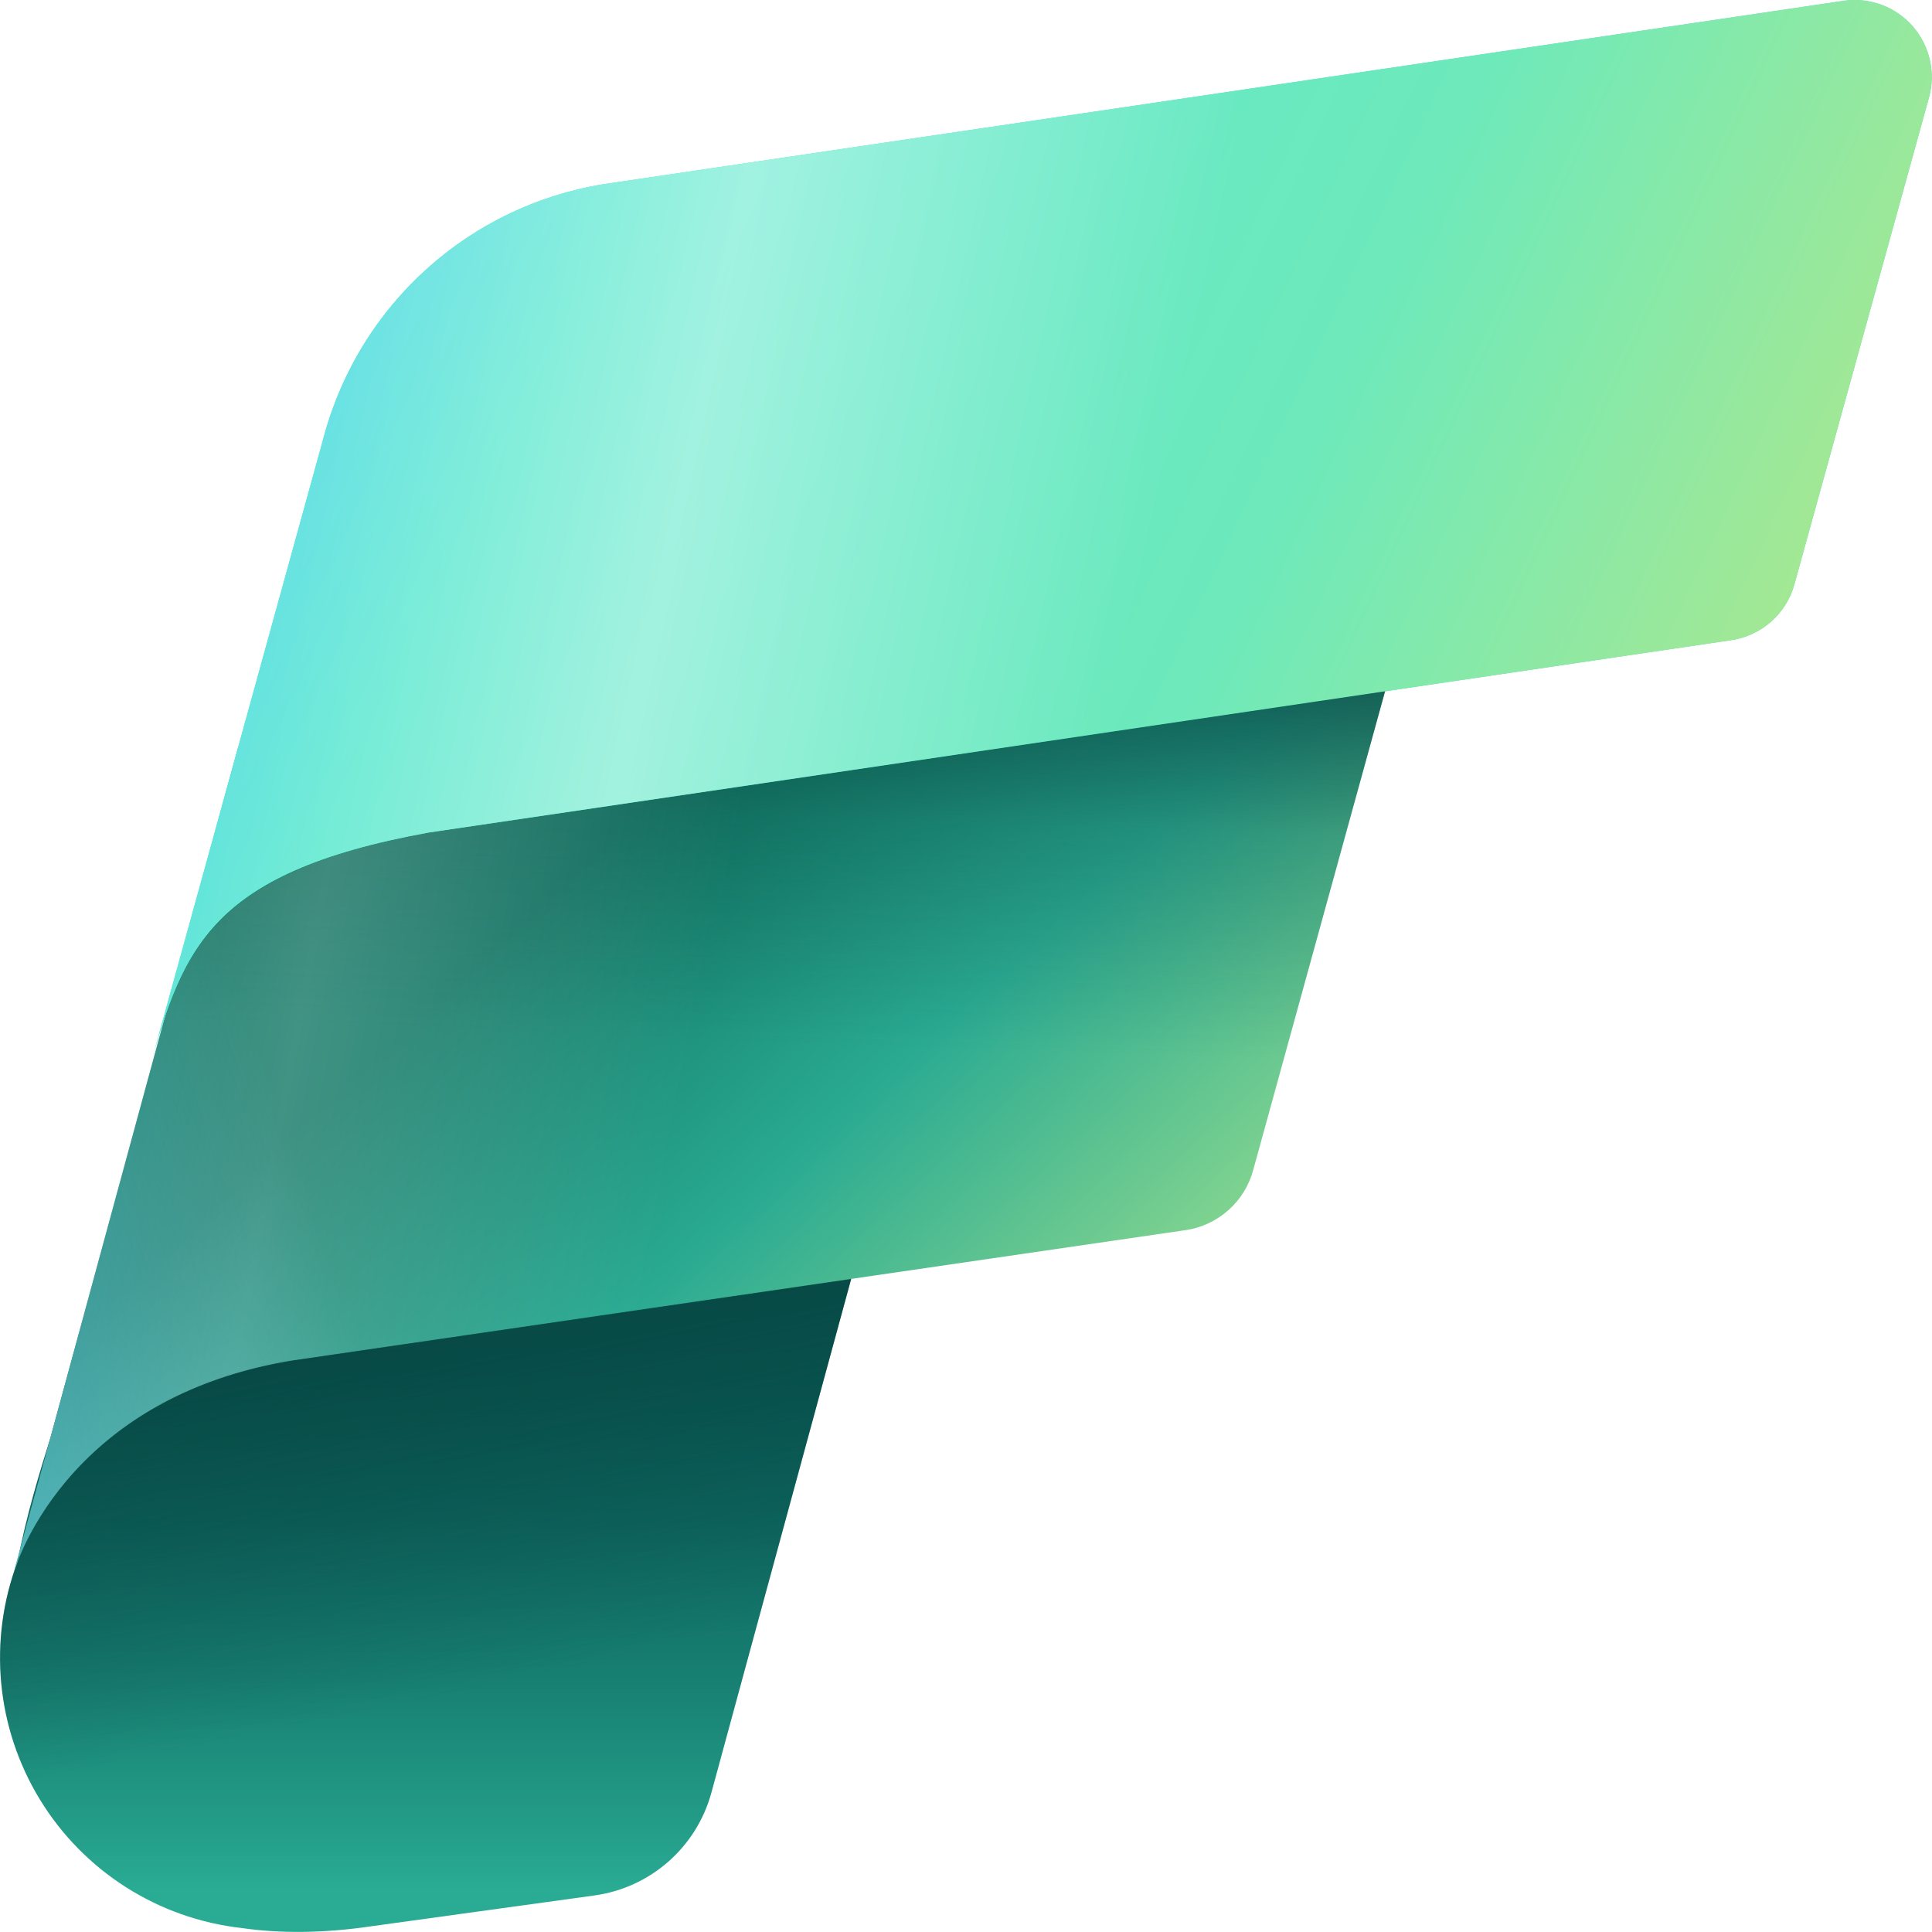
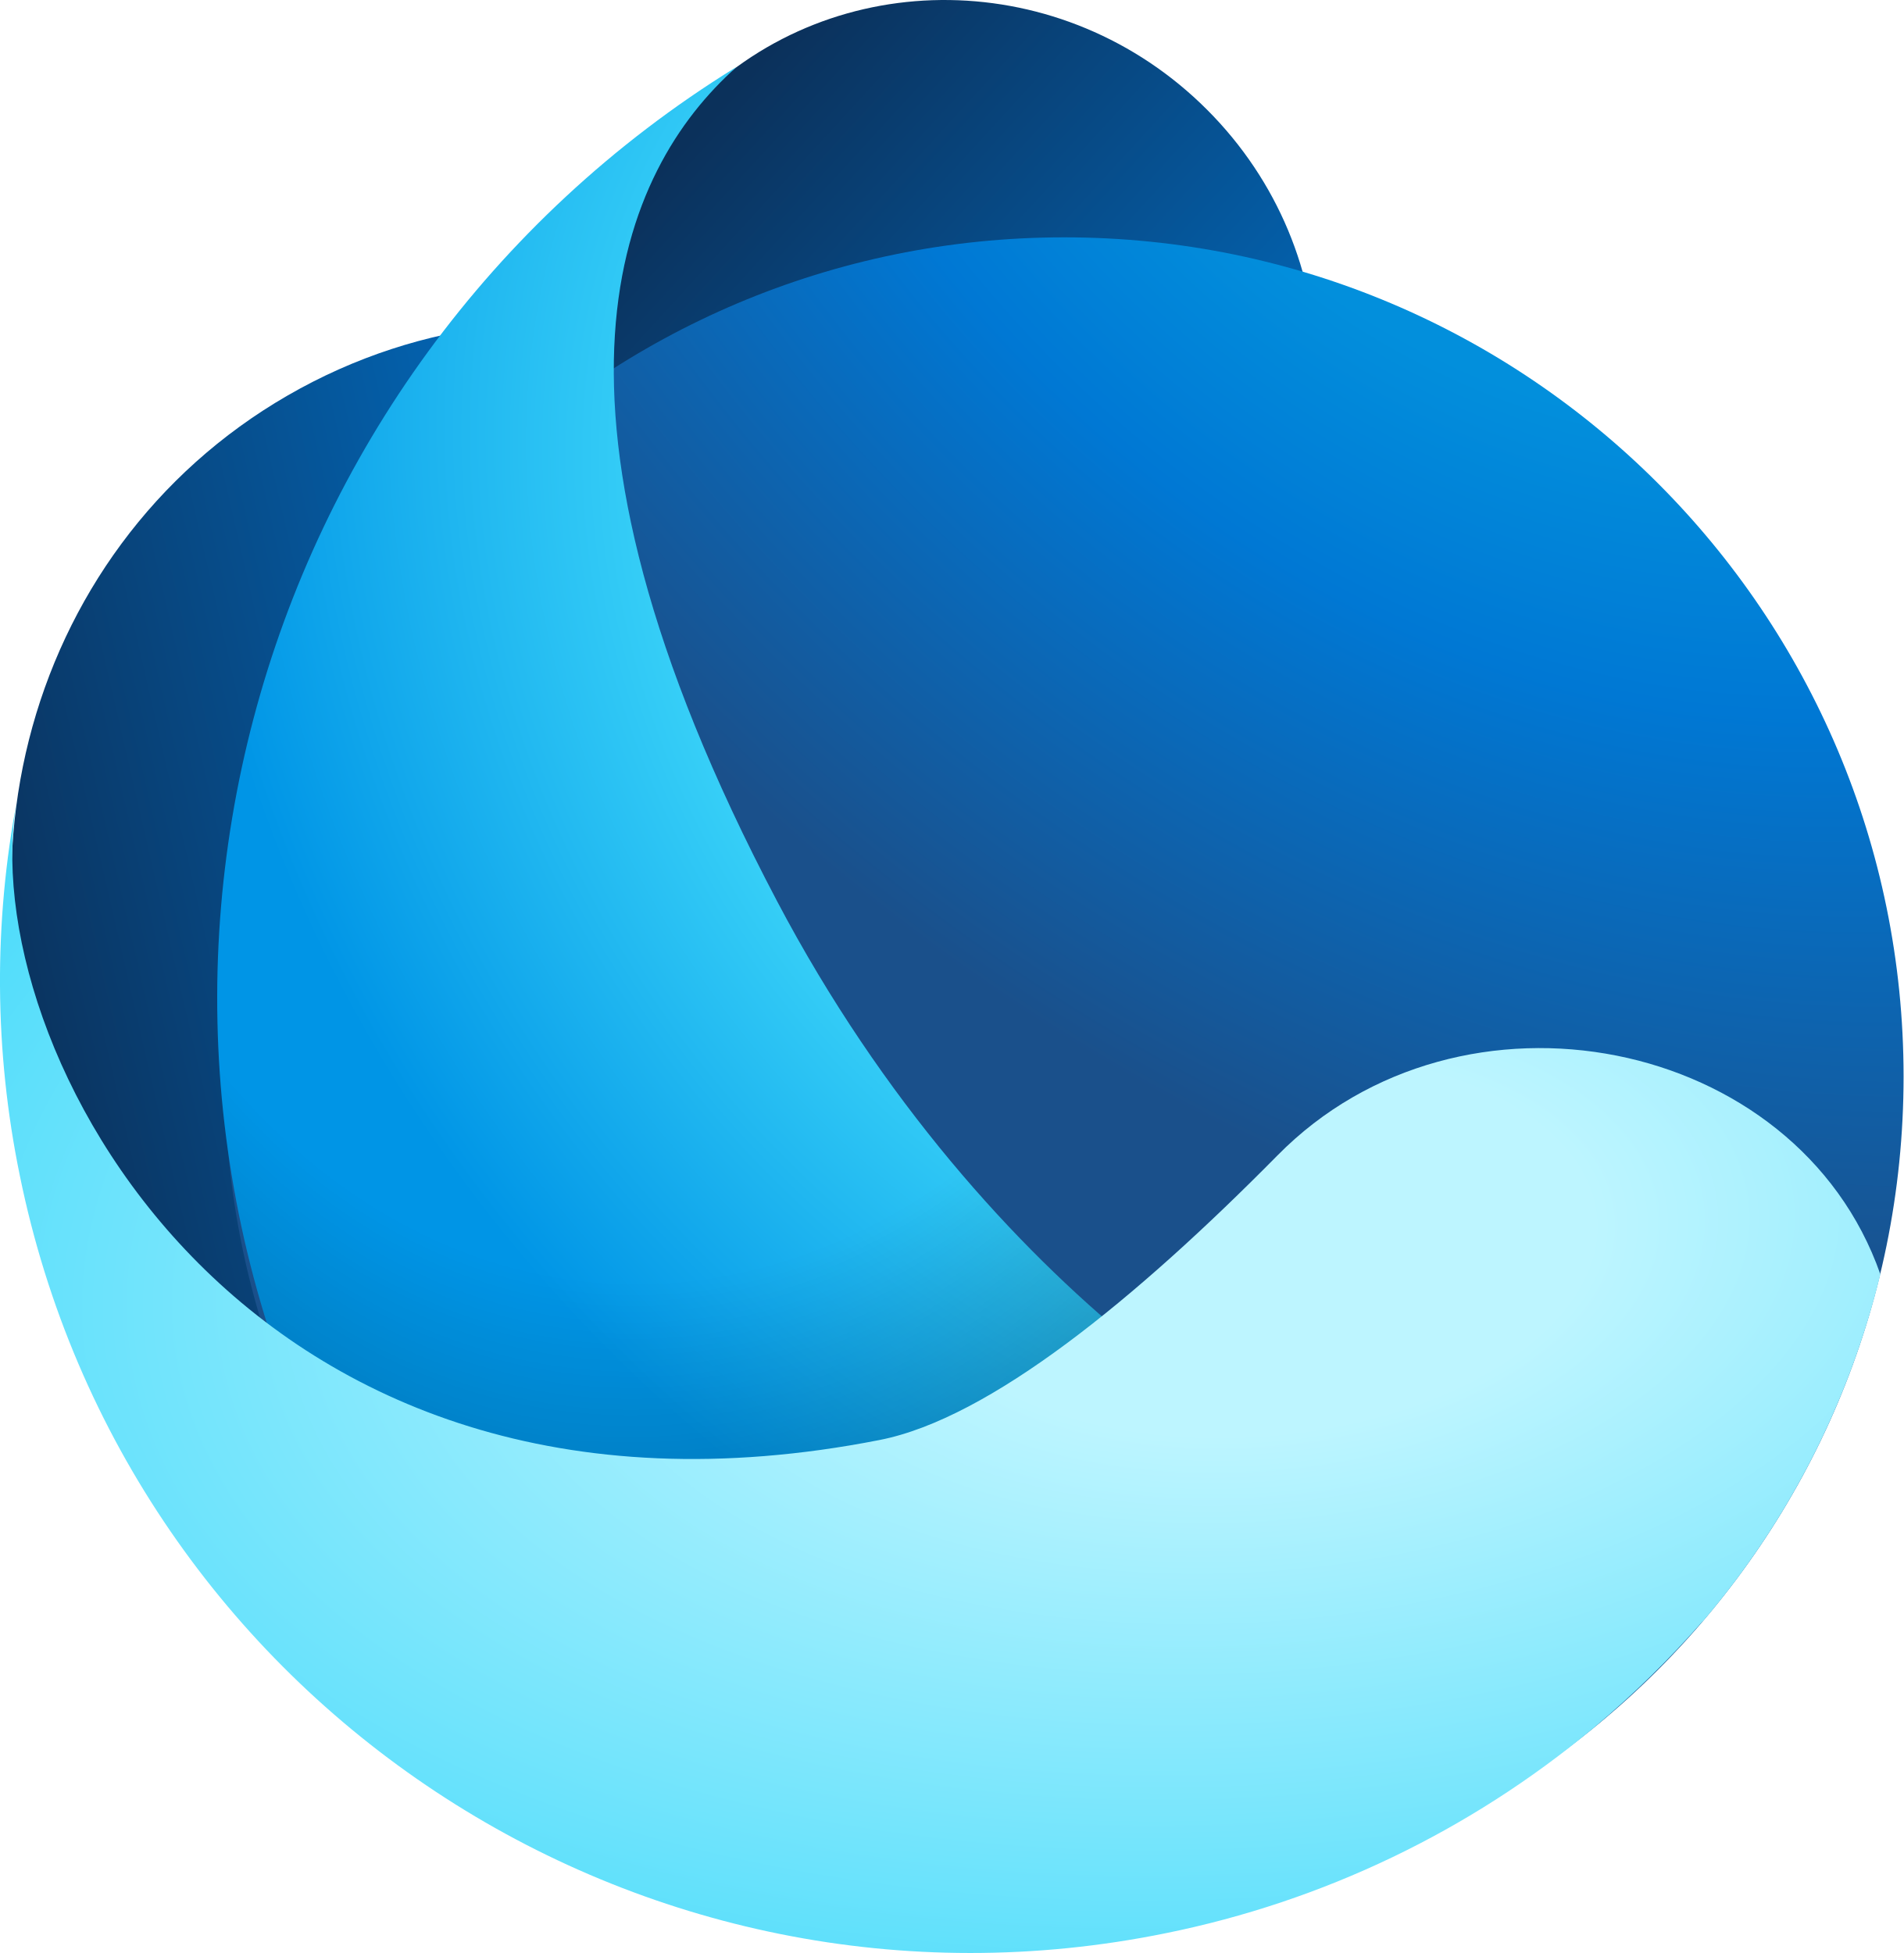
- <svg xmlns="http://www.w3.org/2000/svg" width="247.302mm" height="247.333mm" viewBox="0 0 247.302 247.333" version="1.1" id="svg5">
-   <defs id="defs2">
-     <linearGradient id="a" x1="4.132" x2="4.132" y1="14.996" y2="9.907" gradientUnits="userSpaceOnUse">
-       <stop offset=".056" stop-color="#2AAC94" id="stop842" />
-       <stop offset=".155" stop-color="#239C87" id="stop844" />
-       <stop offset=".372" stop-color="#177E71" id="stop846" />
-       <stop offset=".588" stop-color="#0E6961" id="stop848" />
-       <stop offset=".799" stop-color="#095D57" id="stop850" />
-       <stop offset="1" stop-color="#085954" id="stop852" />
+ <svg xmlns="http://www.w3.org/2000/svg" width="38.96" height="39.976" fill="currentColor" viewBox="4.517 4.004 38.96 39.976">
+   <path fill="url(#i885de9-a)" d="M22.21 32.541c5.486-3.167 7.292-10.312 4.033-15.957-3.26-5.645-10.35-7.654-15.837-4.486S3.113 22.411 6.373 28.056s10.35 7.653 15.836 4.485Z" />
+   <path fill="url(#i885de9-b)" d="M29.371 16.715c2.849-2.85 2.781-7.537-.152-10.468-2.932-2.932-7.62-2.998-10.468-.148-2.849 2.85-2.78 7.536.152 10.468 2.933 2.931 7.62 2.998 10.468.148" />
+   <path fill="url(#i885de9-c)" d="M26.299 43.22c9.487 0 17.178-7.692 17.178-17.18S35.787 8.862 26.299 8.862 9.12 16.553 9.12 26.041s7.691 17.178 17.179 17.178Z" />
+   <path fill="url(#i885de9-d)" fill-rule="evenodd" d="M19.569 5.387c-10.085 6.23-13.61 19.35-7.815 29.845q.585 1.067 1.274 2.039l.45.069 9.966 3.327 9.468-6.343c-1.585.05-8.18-3.693-12.49-11.872-5.4-10.248-3.173-14.982-.843-17.065z" clip-rule="evenodd" />
+   <path fill="url(#i885de9-e)" fill-opacity=".2" fill-rule="evenodd" d="M19.569 5.387c-10.085 6.23-13.61 19.35-7.815 29.845q.585 1.067 1.274 2.039l.45.069 9.966 3.327 9.468-6.343c-1.585.05-8.18-3.693-12.49-11.872-5.4-10.248-3.173-14.982-.843-17.065z" clip-rule="evenodd" />
+   <path fill="url(#i885de9-f)" fill-rule="evenodd" d="M39.364 37.197a17.24 17.24 0 0 0 3.638-7.109c-1.708-4.877-8.58-6.25-12.34-2.433-2.889 2.927-5.89 5.385-8.146 5.825C9.469 36.041 3.919 25.287 4.873 20.339a19.8 19.8 0 0 0 .05 7.73C7.119 38.831 17.619 45.771 28.38 43.574a19.8 19.8 0 0 0 8.727-4.18s.04-.03.054-.045a20 20 0 0 0 2.202-2.157z" clip-rule="evenodd" />
+   <defs>
+     <radialGradient id="i885de9-c" cx="0" cy="0" r="1" gradientTransform="rotate(134.83 18.217 8.044)scale(25.8925 33.4033)" gradientUnits="userSpaceOnUse">
+       <stop offset=".39" stop-color="#028FDC" />
+       <stop offset=".59" stop-color="#0078D4" />
+       <stop offset="1" stop-color="#1A508B" />
+     </radialGradient>
+     <radialGradient id="i885de9-d" cx="0" cy="0" r="1" gradientTransform="rotate(139.44 12.632 13.895)scale(23.3006 28.7495)" gradientUnits="userSpaceOnUse">
+       <stop offset=".46" stop-color="#40D9FA" />
+       <stop offset=".9" stop-color="#0095E6" />
+     </radialGradient>
+     <radialGradient id="i885de9-e" cx="0" cy="0" r="1" gradientTransform="matrix(-2.65308 24.58184 -17.45831 -1.88425 18.408 11.264)" gradientUnits="userSpaceOnUse">
+       <stop offset=".77" stop-opacity="0" />
+       <stop offset="1" />
+     </radialGradient>
+     <radialGradient id="i885de9-f" cx="0" cy="0" r="1" gradientTransform="rotate(85.97 -.743 30.959)scale(38.4749 70.1578)" gradientUnits="userSpaceOnUse">
+       <stop offset=".1" stop-color="#BDF5FF" />
+       <stop offset=".47" stop-color="#40D9FA" />
+     </radialGradient>
+     <linearGradient id="i885de9-a" x1="39.509" x2="4.448" y1="16.973" y2="25.058" gradientUnits="userSpaceOnUse">
+       <stop offset=".2" stop-color="#028FDC" />
+       <stop offset=".51" stop-color="#0078D4" />
+       <stop offset="1" stop-color="#0B315B" />
    </linearGradient>
-     <linearGradient id="b" x1="10.563" x2="5.649" y1="11.304" y2="5.959" gradientUnits="userSpaceOnUse">
-       <stop offset=".042" stop-color="#ABE88E" id="stop855" />
-       <stop offset=".549" stop-color="#2AAA92" id="stop857" />
-       <stop offset=".906" stop-color="#117865" id="stop859" />
-     </linearGradient>
-     <linearGradient id="c" x1="-1.513" x2="3.163" y1="11.044" y2="9.449" gradientUnits="userSpaceOnUse">
-       <stop stop-color="#6AD6F9" id="stop862" />
-       <stop offset="1" stop-color="#6AD6F9" stop-opacity="0" id="stop864" />
-     </linearGradient>
-     <linearGradient id="d" x1="2.054" x2="14.502" y1="4.926" y2="4.926" gradientUnits="userSpaceOnUse">
-       <stop offset=".043" stop-color="#25FFD4" id="stop867" />
-       <stop offset=".874" stop-color="#55DDB9" id="stop869" />
-     </linearGradient>
-     <linearGradient id="e" x1="2.054" x2="13.268" y1="3.186" y2="8.393" gradientUnits="userSpaceOnUse">
-       <stop stop-color="#6AD6F9" id="stop872" />
-       <stop offset=".23" stop-color="#60E9D0" id="stop874" />
-       <stop offset=".651" stop-color="#6DE9BB" id="stop876" />
-       <stop offset=".994" stop-color="#ABE88E" id="stop878" />
-     </linearGradient>
-     <linearGradient id="f" x1="3.092" x2="9.189" y1="4.16" y2="5.509" gradientUnits="userSpaceOnUse">
-       <stop stop-color="#fff" stop-opacity="0" id="stop881" />
-       <stop offset=".459" stop-color="#fff" id="stop883" />
-       <stop offset="1" stop-color="#fff" stop-opacity="0" id="stop885" />
-     </linearGradient>
-     <linearGradient id="g" x1="5.113" x2="5.257" y1="9.383" y2="5.107" gradientUnits="userSpaceOnUse">
-       <stop offset=".205" stop-color="#063D3B" stop-opacity="0" id="stop888" />
-       <stop offset=".586" stop-color="#063D3B" stop-opacity=".237" id="stop890" />
-       <stop offset=".872" stop-color="#063D3B" stop-opacity=".75" id="stop892" />
-     </linearGradient>
-     <linearGradient id="h" x1="0.583" x2="5.794" y1="8.958" y2="9.938" gradientUnits="userSpaceOnUse">
-       <stop stop-color="#fff" stop-opacity="0" id="stop895" />
-       <stop offset=".459" stop-color="#fff" id="stop897" />
-       <stop offset="1" stop-color="#fff" stop-opacity="0" id="stop899" />
-     </linearGradient>
-     <linearGradient id="i" x1="4.347" x2="3.331" y1="13.586" y2="8.615" gradientUnits="userSpaceOnUse">
-       <stop offset=".064" stop-color="#063D3B" stop-opacity="0" id="stop902" />
-       <stop offset=".17" stop-color="#063D3B" stop-opacity=".135" id="stop904" />
-       <stop offset=".562" stop-color="#063D3B" stop-opacity=".599" id="stop906" />
-       <stop offset=".85" stop-color="#063D3B" stop-opacity=".9" id="stop908" />
-       <stop offset="1" stop-color="#063D3B" id="stop910" />
+     <linearGradient id="i885de9-b" x1="41.995" x2="18.831" y1="27.841" y2="6.612" gradientUnits="userSpaceOnUse">
+       <stop offset=".04" stop-color="#028FDC" />
+       <stop offset=".46" stop-color="#0078D4" />
+       <stop offset="1" stop-color="#0B315B" />
    </linearGradient>
  </defs>
-   <g id="layer1" transform="translate(19.96926,1.018446)">
-     <g style="fill:none" id="g968" transform="matrix(17.66995,0,0,17.66995,-37.64123,-18.6773)">
-       <path fill="url(#a)" fill-rule="evenodd" d="m 1.574,10.657 -0.205,0.75 C 1.292,11.647 1.185,12 1.128,12.313 a 1.97,1.97 0 0 0 1.623,2.655 c 0.277,0.04 0.59,0.039 0.941,-0.013 l 1.615,-0.223 c 0.406,-0.056 0.739,-0.349 0.847,-0.744 l 1.11,-4.08 z" clip-rule="evenodd" id="path824" style="fill:url(#a)" />
-       <path fill="url(#b)" d="m 3.148,10.85 c -1.701,0.264 -2.05,1.548 -2.05,1.548 L 2.727,6.41 11.241,5.258 10.08,9.475 C 10.02,9.701 9.83,9.875 9.594,9.911 L 9.547,9.918 3.1,10.858 3.148,10.849 Z" id="path826" style="fill:url(#b)" />
-       <path fill="url(#c)" fill-opacity="0.8" d="m 3.148,10.85 c -1.701,0.264 -2.05,1.548 -2.05,1.548 L 2.727,6.41 11.241,5.258 10.08,9.475 C 10.02,9.701 9.83,9.875 9.594,9.911 L 9.547,9.918 3.1,10.858 3.148,10.849 Z" id="path828" style="fill:url(#c)" />
-       <path fill="url(#d)" d="m 4.114,7.03 9.425,-1.392 a 0.56,0.56 0 0 0 0.463,-0.41 l 0.973,-3.52 A 0.558,0.558 0 0 0 14.366,1.004 L 5.373,2.334 A 2.514,2.514 0 0 0 3.35,4.15 L 2.053,8.85 C 2.313,7.9 2.473,7.326 4.113,7.03 Z" id="path830" style="fill:url(#d)" />
-       <path fill="url(#e)" d="m 4.114,7.03 9.425,-1.392 a 0.56,0.56 0 0 0 0.463,-0.41 l 0.973,-3.52 A 0.558,0.558 0 0 0 14.366,1.004 L 5.373,2.334 A 2.514,2.514 0 0 0 3.35,4.15 L 2.053,8.85 C 2.313,7.9 2.473,7.326 4.113,7.03 Z" id="path832" style="fill:url(#e)" />
-       <path fill="url(#f)" fill-opacity="0.4" d="m 4.114,7.03 9.425,-1.392 a 0.56,0.56 0 0 0 0.463,-0.41 l 0.973,-3.52 A 0.558,0.558 0 0 0 14.366,1.004 L 5.373,2.334 A 2.514,2.514 0 0 0 3.35,4.15 L 2.053,8.85 C 2.313,7.9 2.473,7.326 4.113,7.03 Z" id="path834" style="fill:url(#f)" />
-       <path fill="url(#g)" d="M 4.114,7.03 C 2.749,7.278 2.41,7.717 2.184,8.406 l -1.086,3.992 c 0,0 0.347,-1.27 2.028,-1.542 L 9.547,9.92 9.595,9.912 A 0.597,0.597 0 0 0 10.08,9.477 L 11.035,6.008 4.114,7.031 Z" id="path836" style="fill:url(#g)" />
-       <path fill="url(#h)" fill-opacity="0.2" d="M 4.114,7.03 C 2.749,7.278 2.41,7.717 2.184,8.406 l -1.086,3.992 c 0,0 0.347,-1.27 2.028,-1.542 L 9.547,9.92 9.595,9.912 A 0.597,0.597 0 0 0 10.08,9.477 L 11.035,6.008 4.114,7.031 Z" id="path838" style="fill:url(#h)" />
-       <path fill="url(#i)" fill-rule="evenodd" d="m 3.126,10.856 c -1.42,0.23 -1.887,1.17 -1.998,1.457 a 1.97,1.97 0 0 0 1.623,2.656 c 0.277,0.04 0.59,0.038 0.941,-0.014 l 1.615,-0.223 c 0.406,-0.056 0.739,-0.349 0.847,-0.744 l 1.012,-3.72 z" clip-rule="evenodd" id="path840" style="fill:url(#i)" />
-     </g>
-   </g>
</svg>
